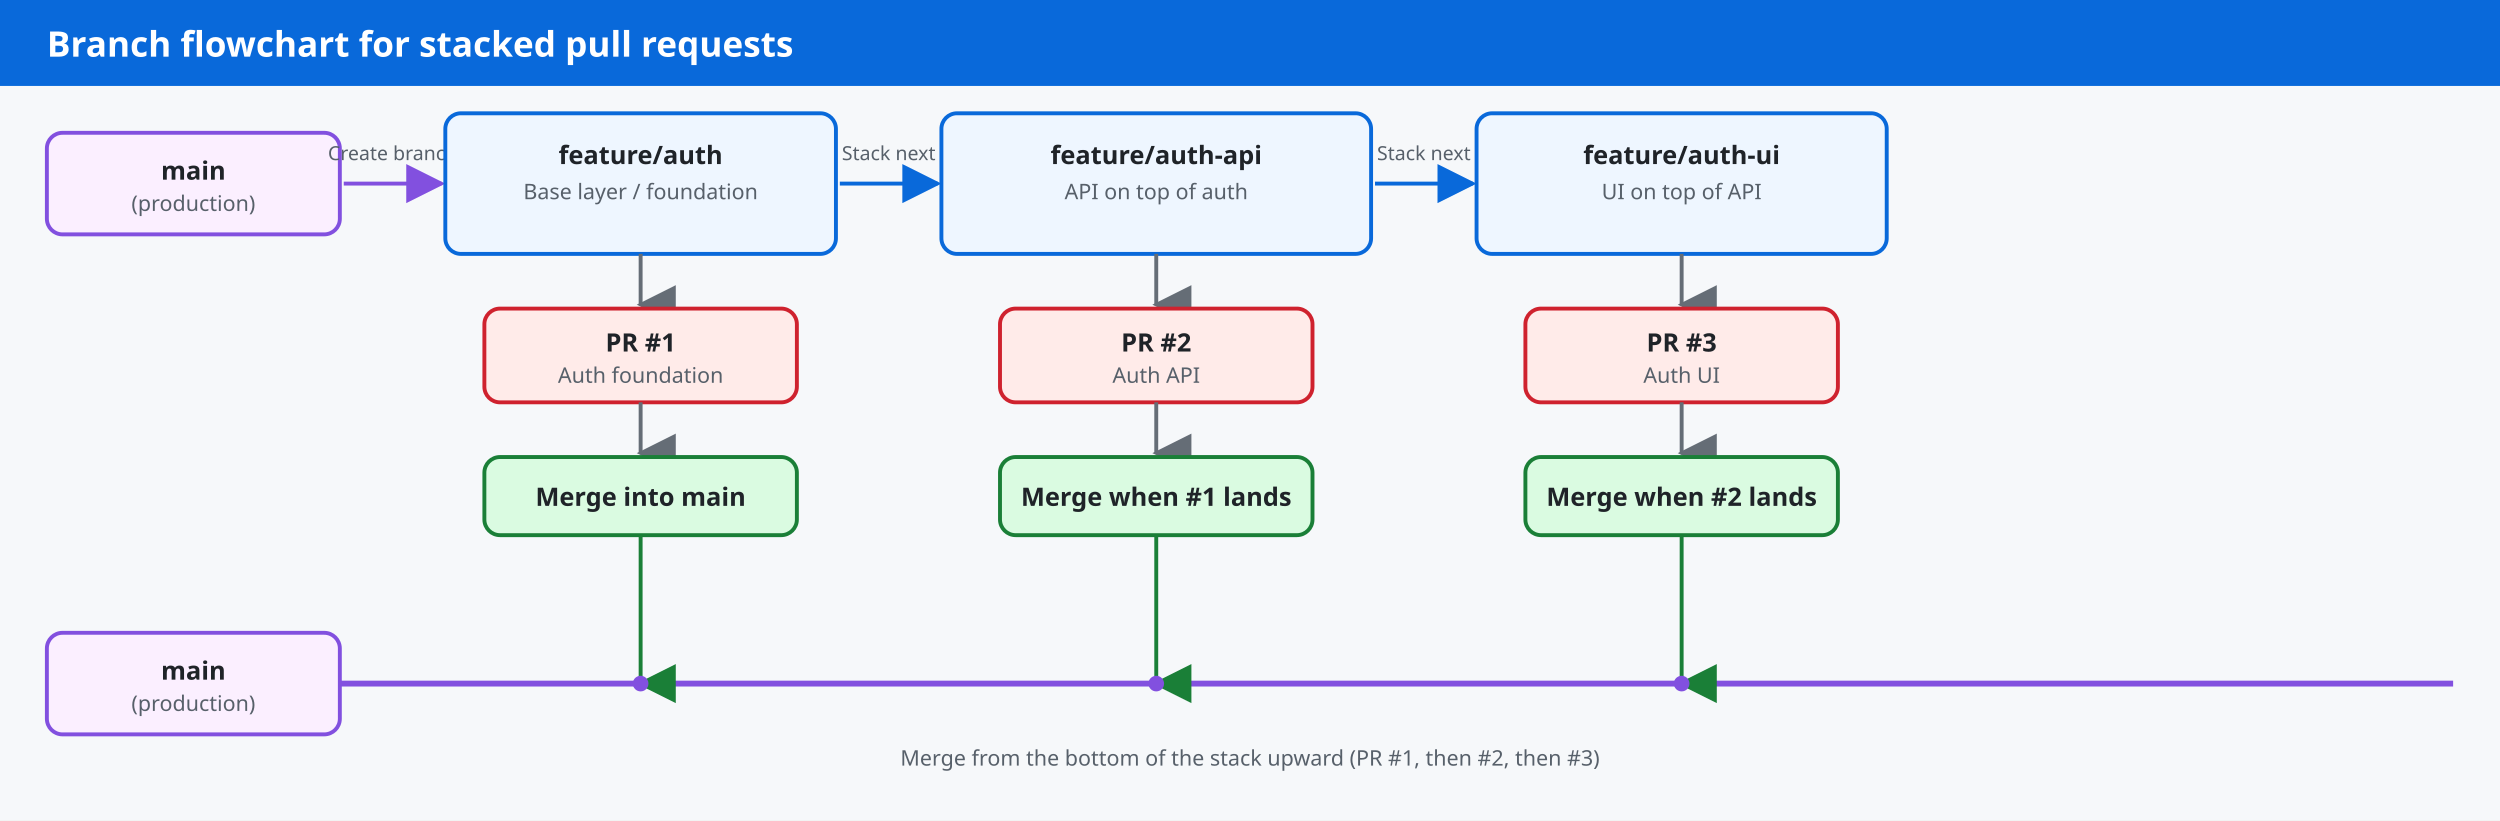
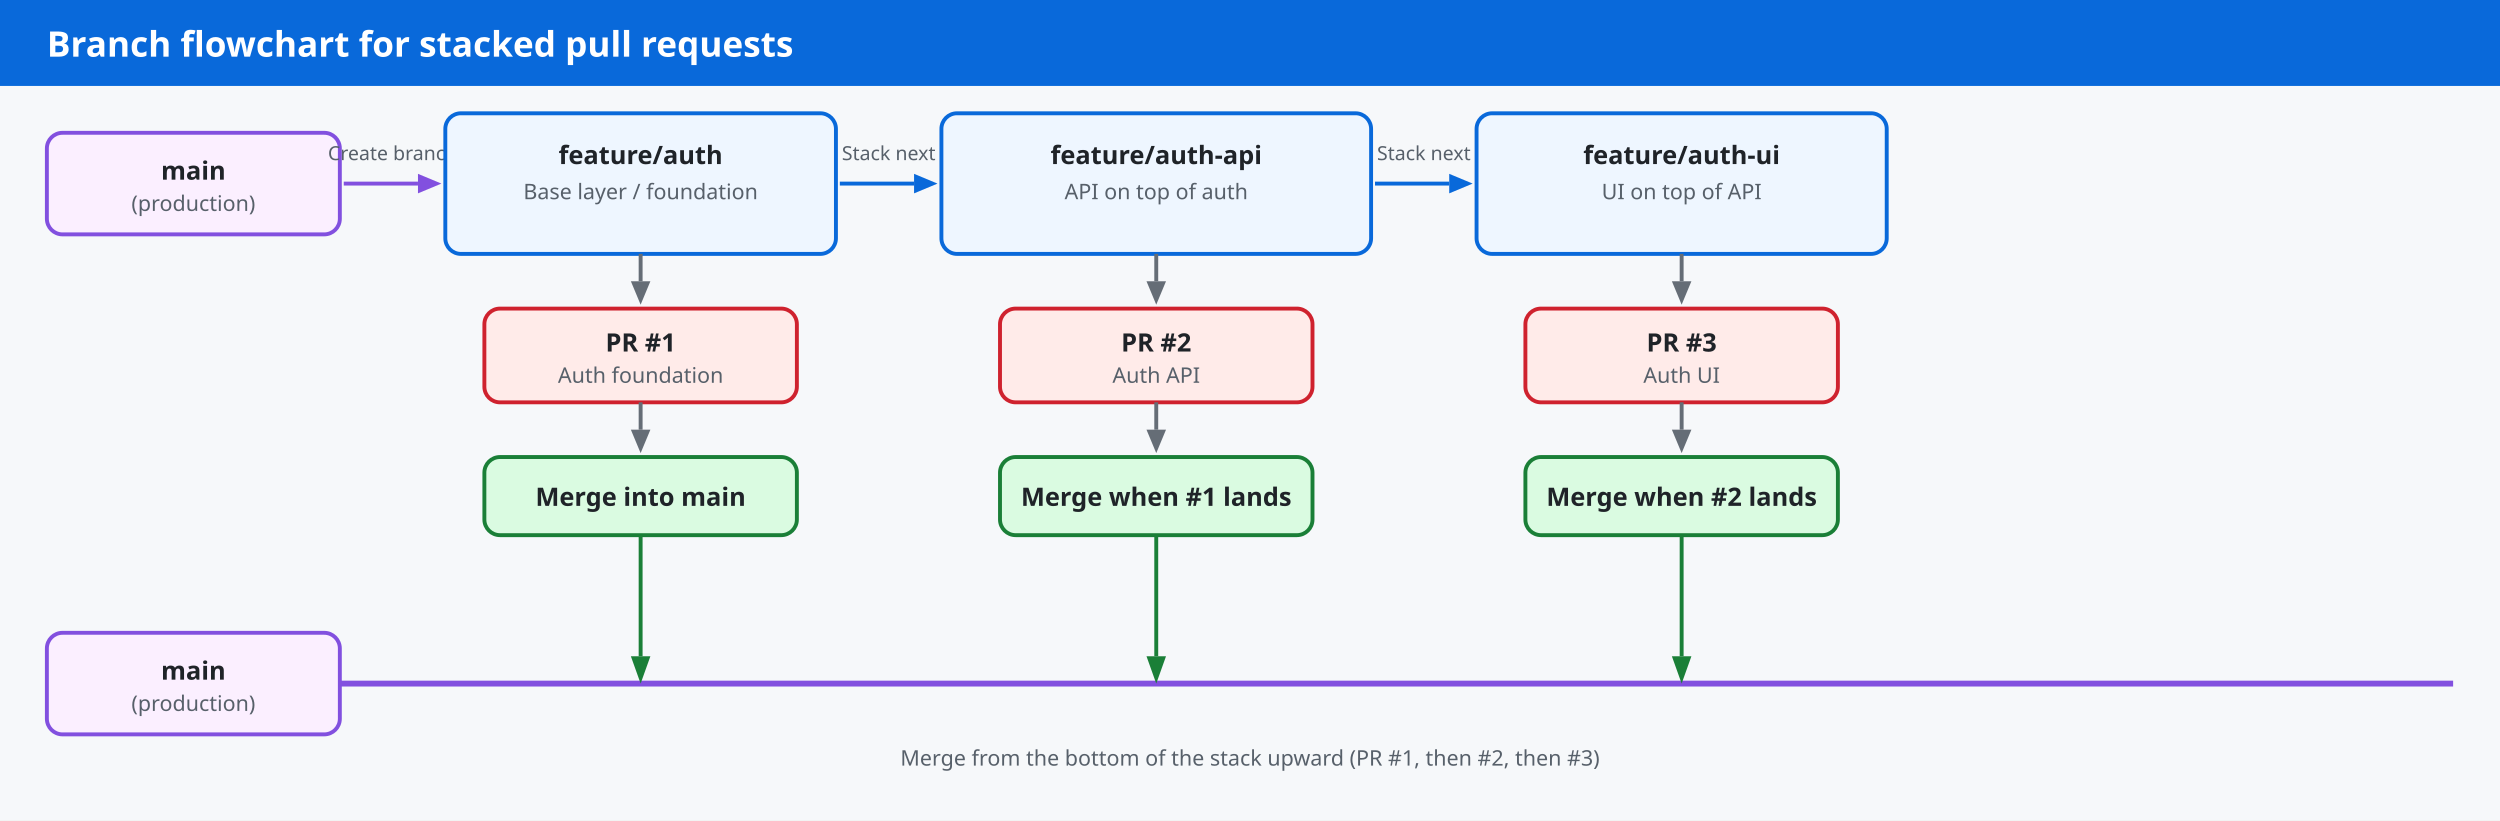
<svg xmlns="http://www.w3.org/2000/svg" viewBox="0 0 1280 420" role="img" aria-labelledby="flow-title">
-   <defs>
-     <marker id="arrow-purple" markerWidth="10" markerHeight="10" refX="9" refY="5" orient="auto">
-       <path d="M0,0 L10,5 L0,10 Z" fill="#8250df" />
-     </marker>
-     <marker id="arrow-blue" markerWidth="10" markerHeight="10" refX="9" refY="5" orient="auto">
-       <path d="M0,0 L10,5 L0,10 Z" fill="#0969da" />
-     </marker>
-     <marker id="arrow-gray-down" markerWidth="10" markerHeight="10" refX="5" refY="9" orient="auto">
-       <path d="M0,0 L5,10 L10,0 Z" fill="#656d76" />
-     </marker>
-     <marker id="arrow-green-down" markerWidth="10" markerHeight="10" refX="5" refY="9" orient="auto">
-       <path d="M0,0 L5,10 L10,0 Z" fill="#1a7f37" />
-     </marker>
-     <style>
-       .title-bar { fill: #0969da; }
-       .title-text { fill: #ffffff; font: 700 18px "IBM Plex Sans", system-ui, sans-serif; }
-       .box-main { fill: #fbefff; stroke: #8250df; stroke-width: 2; }
-       .box-feature { fill: #eef6ff; stroke: #0969da; stroke-width: 2; }
-       .box-pr { fill: #ffebe9; stroke: #cf222e; stroke-width: 2; }
-       .box-merge { fill: #dafbe1; stroke: #1a7f37; stroke-width: 2; }
-       .label { fill: #1f2328; font: 600 13px "IBM Plex Sans", system-ui, sans-serif; }
-       .sublabel { fill: #57606a; font: 400 11px "IBM Plex Sans", system-ui, sans-serif; }
-       .arrow-label { fill: #57606a; font: 500 10px "IBM Plex Sans", system-ui, sans-serif; }
-       .timeline { stroke: #8250df; stroke-width: 3; fill: none; }
-       .arrow-purple { stroke: #8250df; stroke-width: 2; fill: none; marker-end: url(#arrow-purple); }
-       .arrow-blue { stroke: #0969da; stroke-width: 2; fill: none; marker-end: url(#arrow-blue); }
-       .arrow-gray-down { stroke: #656d76; stroke-width: 2; fill: none; marker-end: url(#arrow-gray-down); }
-       .arrow-green-down { stroke: #1a7f37; stroke-width: 2; fill: none; marker-end: url(#arrow-green-down); }
-     </style>
-   </defs>
+   <style>
+     .title-bar { fill: #0969da; }
+     .title-text { fill: #ffffff; font: 700 18px "IBM Plex Sans", system-ui, sans-serif; }
+     .box-main { fill: #fbefff; stroke: #8250df; stroke-width: 2; }
+     .box-feature { fill: #eef6ff; stroke: #0969da; stroke-width: 2; }
+     .box-pr { fill: #ffebe9; stroke: #cf222e; stroke-width: 2; }
+     .box-merge { fill: #dafbe1; stroke: #1a7f37; stroke-width: 2; }
+     .label { fill: #1f2328; font: 600 13px "IBM Plex Sans", system-ui, sans-serif; }
+     .sublabel { fill: #57606a; font: 400 11px "IBM Plex Sans", system-ui, sans-serif; }
+     .arrow-label { fill: #57606a; font: 500 10px "IBM Plex Sans", system-ui, sans-serif; }
+     .shaft-purple { stroke: #8250df; stroke-width: 2; fill: none; }
+     .shaft-blue { stroke: #0969da; stroke-width: 2; fill: none; }
+     .shaft-gray { stroke: #656d76; stroke-width: 2; fill: none; }
+     .shaft-green { stroke: #1a7f37; stroke-width: 2; fill: none; }
+     .head-purple { fill: #8250df; }
+     .head-blue { fill: #0969da; }
+     .head-gray { fill: #656d76; }
+     .head-green { fill: #1a7f37; }
+     .timeline { stroke: #8250df; stroke-width: 3; fill: none; }
+   </style>
  <rect width="1280" height="420" fill="#f6f8fa" />
  <rect class="title-bar" x="0" y="0" width="1280" height="44" />
  <text class="title-text" x="24" y="29">Branch flowchart for stacked pull requests</text>
  <rect class="box-main" x="24" y="68" width="150" height="52" rx="8" />
  <text class="label" x="99" y="92" text-anchor="middle">main</text>
  <text class="sublabel" x="99" y="108" text-anchor="middle">(production)</text>
-   <line class="arrow-purple" x1="176" y1="94" x2="226" y2="94" />
+   <line class="shaft-purple" x1="176" y1="94" x2="214" y2="94" />
+   <polygon class="head-purple" points="226,94 214,89 214,99" />
  <text class="arrow-label" x="201" y="82" text-anchor="middle">Create branch</text>
  <rect class="box-feature" x="228" y="58" width="200" height="72" rx="8" />
  <text class="label" x="328" y="84" text-anchor="middle">feature/auth</text>
  <text class="sublabel" x="328" y="102" text-anchor="middle">Base layer / foundation</text>
-   <line class="arrow-blue" x1="430" y1="94" x2="480" y2="94" />
+   <line class="shaft-blue" x1="430" y1="94" x2="468" y2="94" />
+   <polygon class="head-blue" points="480,94 468,89 468,99" />
  <text class="arrow-label" x="455" y="82" text-anchor="middle">Stack next</text>
  <rect class="box-feature" x="482" y="58" width="220" height="72" rx="8" />
  <text class="label" x="592" y="84" text-anchor="middle">feature/auth-api</text>
  <text class="sublabel" x="592" y="102" text-anchor="middle">API on top of auth</text>
-   <line class="arrow-blue" x1="704" y1="94" x2="754" y2="94" />
+   <line class="shaft-blue" x1="704" y1="94" x2="742" y2="94" />
+   <polygon class="head-blue" points="754,94 742,89 742,99" />
  <text class="arrow-label" x="729" y="82" text-anchor="middle">Stack next</text>
  <rect class="box-feature" x="756" y="58" width="210" height="72" rx="8" />
  <text class="label" x="861" y="84" text-anchor="middle">feature/auth-ui</text>
  <text class="sublabel" x="861" y="102" text-anchor="middle">UI on top of API</text>
-   <g id="col-auth">
-     <line class="arrow-gray-down" x1="328" y1="130" x2="328" y2="156" />
-     <rect class="box-pr" x="248" y="158" width="160" height="48" rx="8" />
-     <text class="label" x="328" y="180" text-anchor="middle">PR #1</text>
-     <text class="sublabel" x="328" y="196" text-anchor="middle">Auth foundation</text>
-     <line class="arrow-gray-down" x1="328" y1="206" x2="328" y2="232" />
-     <rect class="box-merge" x="248" y="234" width="160" height="40" rx="8" />
-     <text class="label" x="328" y="259" text-anchor="middle">Merge into main</text>
-   </g>
-   <g id="col-auth-api">
-     <line class="arrow-gray-down" x1="592" y1="130" x2="592" y2="156" />
-     <rect class="box-pr" x="512" y="158" width="160" height="48" rx="8" />
-     <text class="label" x="592" y="180" text-anchor="middle">PR #2</text>
-     <text class="sublabel" x="592" y="196" text-anchor="middle">Auth API</text>
-     <line class="arrow-gray-down" x1="592" y1="206" x2="592" y2="232" />
-     <rect class="box-merge" x="512" y="234" width="160" height="40" rx="8" />
-     <text class="label" x="592" y="259" text-anchor="middle">Merge when #1 lands</text>
-   </g>
-   <g id="col-auth-ui">
-     <line class="arrow-gray-down" x1="861" y1="130" x2="861" y2="156" />
-     <rect class="box-pr" x="781" y="158" width="160" height="48" rx="8" />
-     <text class="label" x="861" y="180" text-anchor="middle">PR #3</text>
-     <text class="sublabel" x="861" y="196" text-anchor="middle">Auth UI</text>
-     <line class="arrow-gray-down" x1="861" y1="206" x2="861" y2="232" />
-     <rect class="box-merge" x="781" y="234" width="160" height="40" rx="8" />
-     <text class="label" x="861" y="259" text-anchor="middle">Merge when #2 lands</text>
-   </g>
+   <line class="shaft-gray" x1="328" y1="130" x2="328" y2="144" />
+   <polygon class="head-gray" points="328,156 323,144 333,144" />
+   <rect class="box-pr" x="248" y="158" width="160" height="48" rx="8" />
+   <text class="label" x="328" y="180" text-anchor="middle">PR #1</text>
+   <text class="sublabel" x="328" y="196" text-anchor="middle">Auth foundation</text>
+   <line class="shaft-gray" x1="328" y1="206" x2="328" y2="220" />
+   <polygon class="head-gray" points="328,232 323,220 333,220" />
+   <rect class="box-merge" x="248" y="234" width="160" height="40" rx="8" />
+   <text class="label" x="328" y="259" text-anchor="middle">Merge into main</text>
+   <line class="shaft-gray" x1="592" y1="130" x2="592" y2="144" />
+   <polygon class="head-gray" points="592,156 587,144 597,144" />
+   <rect class="box-pr" x="512" y="158" width="160" height="48" rx="8" />
+   <text class="label" x="592" y="180" text-anchor="middle">PR #2</text>
+   <text class="sublabel" x="592" y="196" text-anchor="middle">Auth API</text>
+   <line class="shaft-gray" x1="592" y1="206" x2="592" y2="220" />
+   <polygon class="head-gray" points="592,232 587,220 597,220" />
+   <rect class="box-merge" x="512" y="234" width="160" height="40" rx="8" />
+   <text class="label" x="592" y="259" text-anchor="middle">Merge when #1 lands</text>
+   <line class="shaft-gray" x1="861" y1="130" x2="861" y2="144" />
+   <polygon class="head-gray" points="861,156 856,144 866,144" />
+   <rect class="box-pr" x="781" y="158" width="160" height="48" rx="8" />
+   <text class="label" x="861" y="180" text-anchor="middle">PR #3</text>
+   <text class="sublabel" x="861" y="196" text-anchor="middle">Auth UI</text>
+   <line class="shaft-gray" x1="861" y1="206" x2="861" y2="220" />
+   <polygon class="head-gray" points="861,232 856,220 866,220" />
+   <rect class="box-merge" x="781" y="234" width="160" height="40" rx="8" />
+   <text class="label" x="861" y="259" text-anchor="middle">Merge when #2 lands</text>
  <line class="timeline" x1="24" y1="350" x2="1256" y2="350" />
  <rect class="box-main" x="24" y="324" width="150" height="52" rx="8" />
  <text class="label" x="99" y="348" text-anchor="middle">main</text>
  <text class="sublabel" x="99" y="364" text-anchor="middle">(production)</text>
-   <line class="arrow-green-down" x1="328" y1="274" x2="328" y2="350" />
-   <line class="arrow-green-down" x1="592" y1="274" x2="592" y2="350" />
-   <line class="arrow-green-down" x1="861" y1="274" x2="861" y2="350" />
-   <circle cx="328" cy="350" r="4" fill="#8250df" />
-   <circle cx="592" cy="350" r="4" fill="#8250df" />
-   <circle cx="861" cy="350" r="4" fill="#8250df" />
+   <line class="shaft-green" x1="328" y1="274" x2="328" y2="336" />
+   <polygon class="head-green" points="328,350 323,336 333,336" />
+   <line class="shaft-green" x1="592" y1="274" x2="592" y2="336" />
+   <polygon class="head-green" points="592,350 587,336 597,336" />
+   <line class="shaft-green" x1="861" y1="274" x2="861" y2="336" />
+   <polygon class="head-green" points="861,350 856,336 866,336" />
  <text class="sublabel" x="640" y="392" text-anchor="middle">Merge from the bottom of the stack upward (PR #1, then #2, then #3)</text>
</svg>
